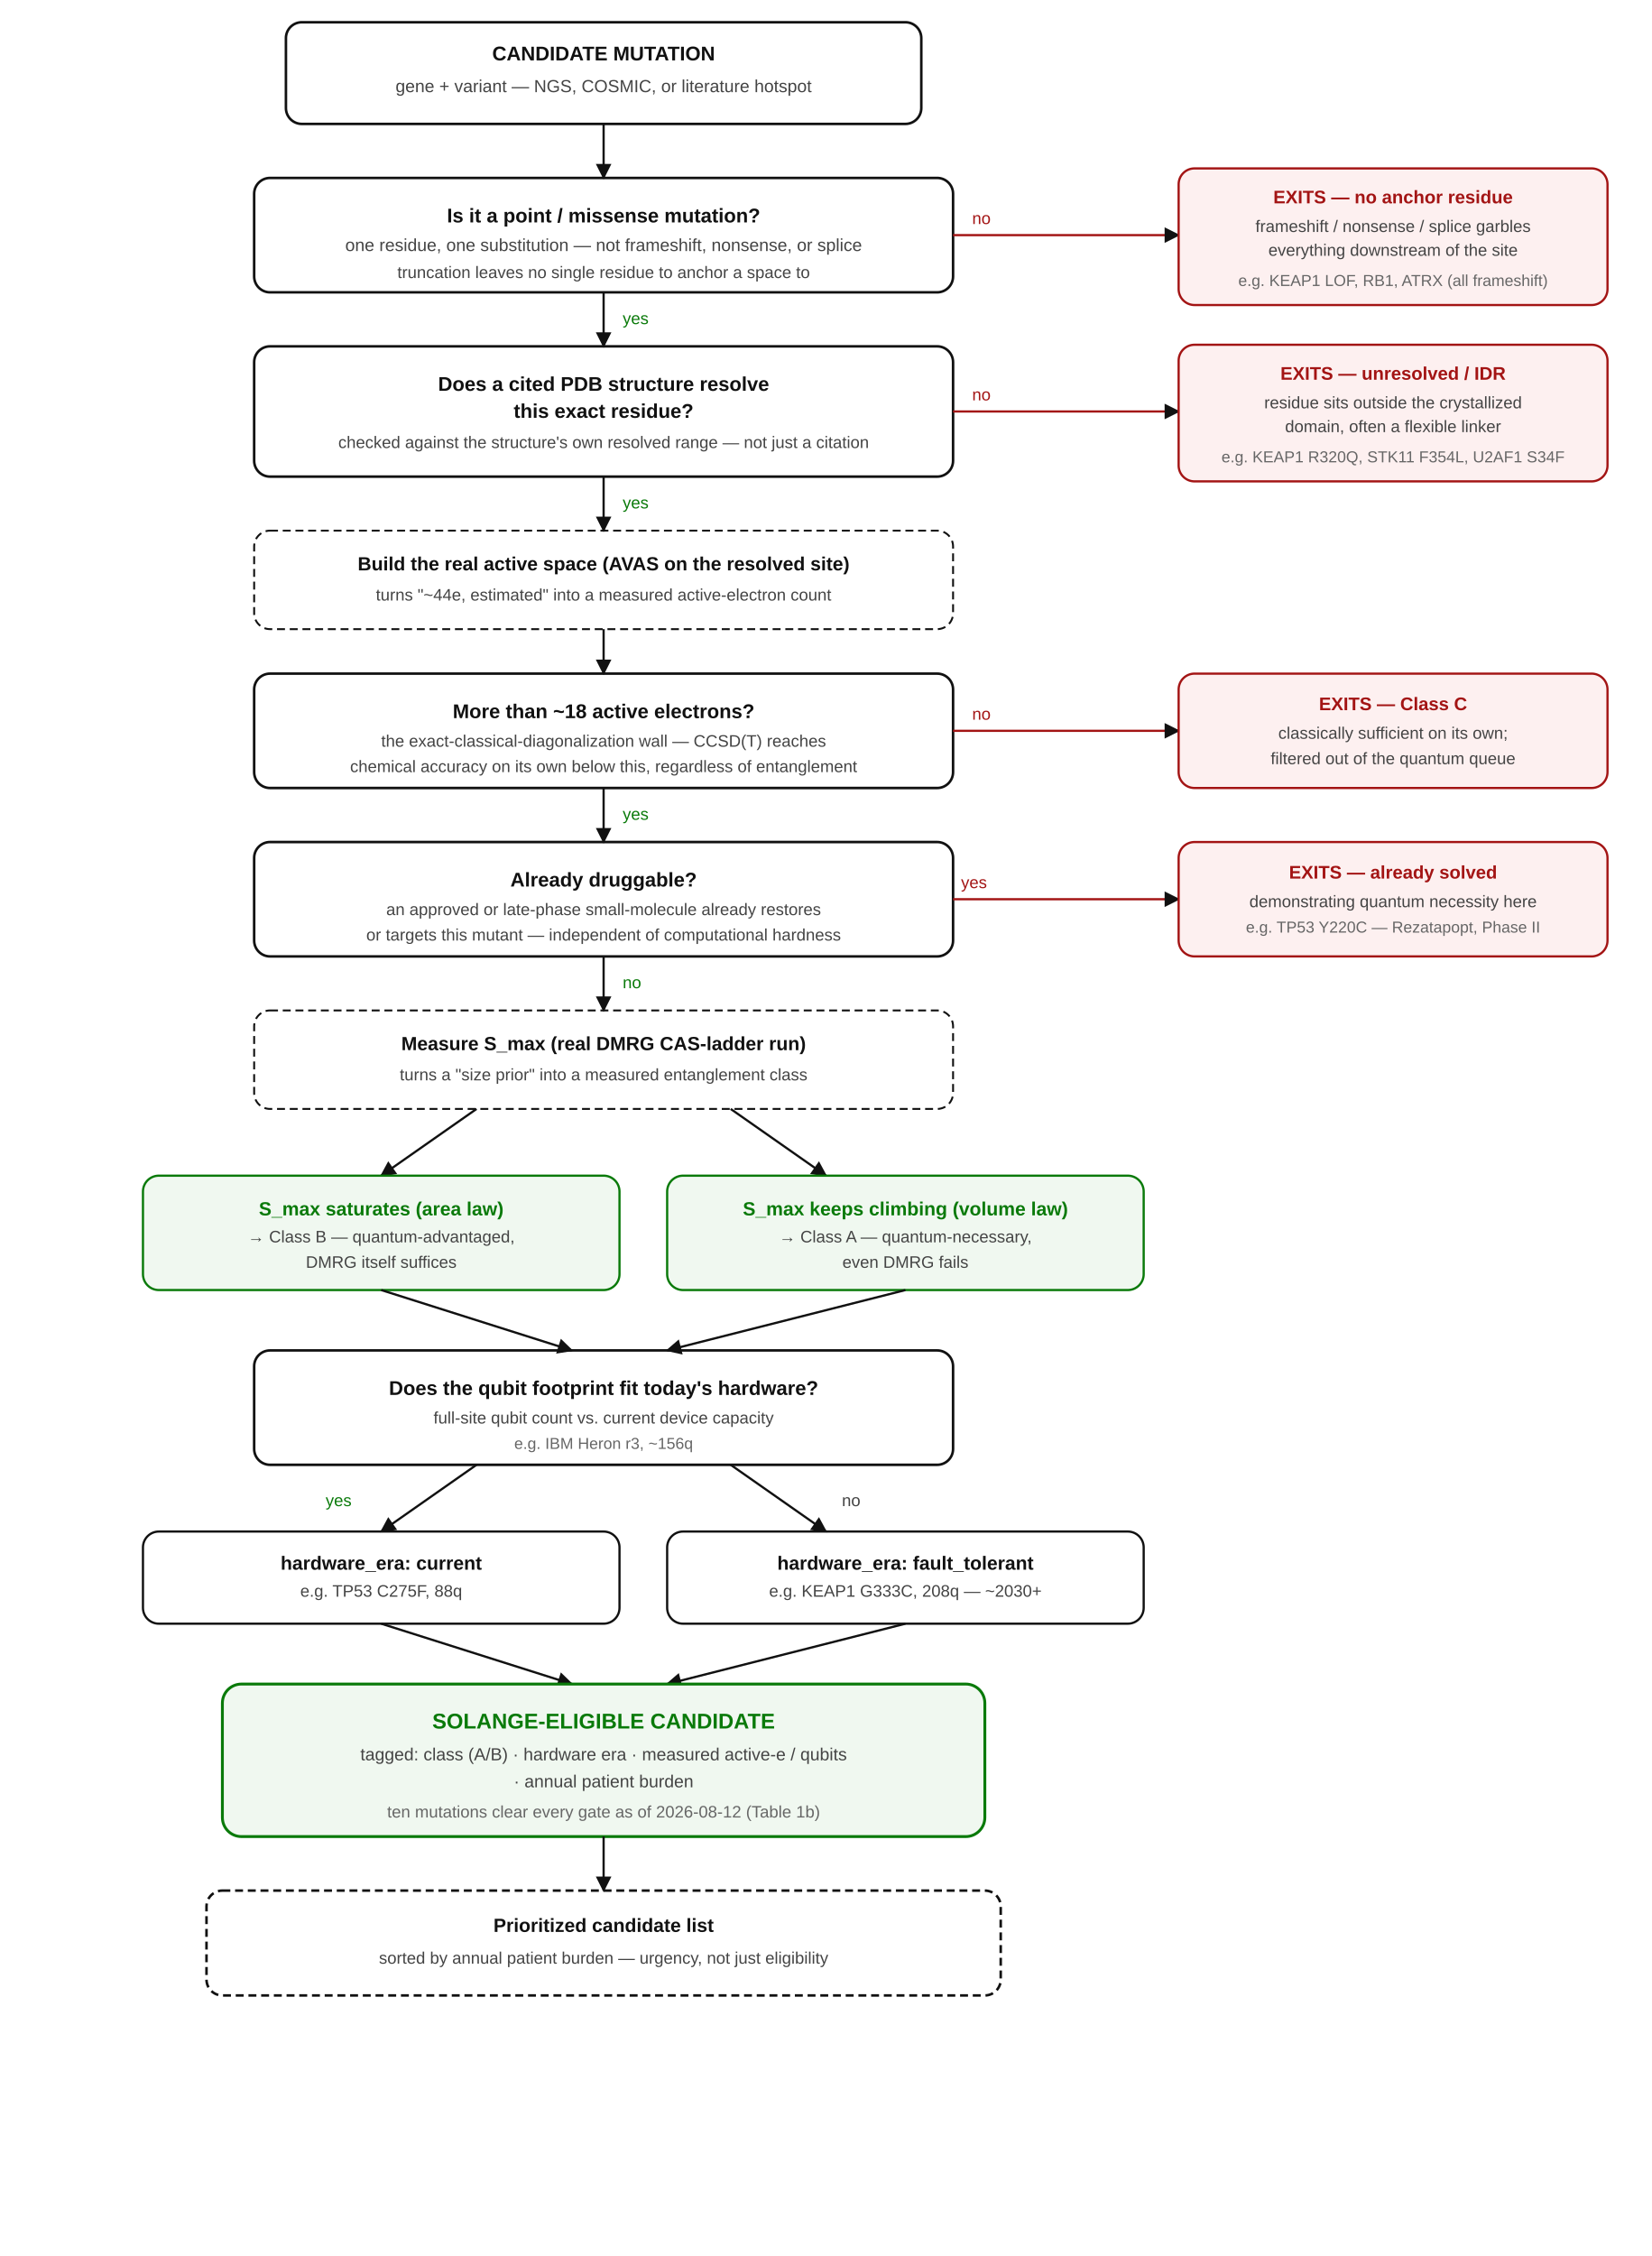
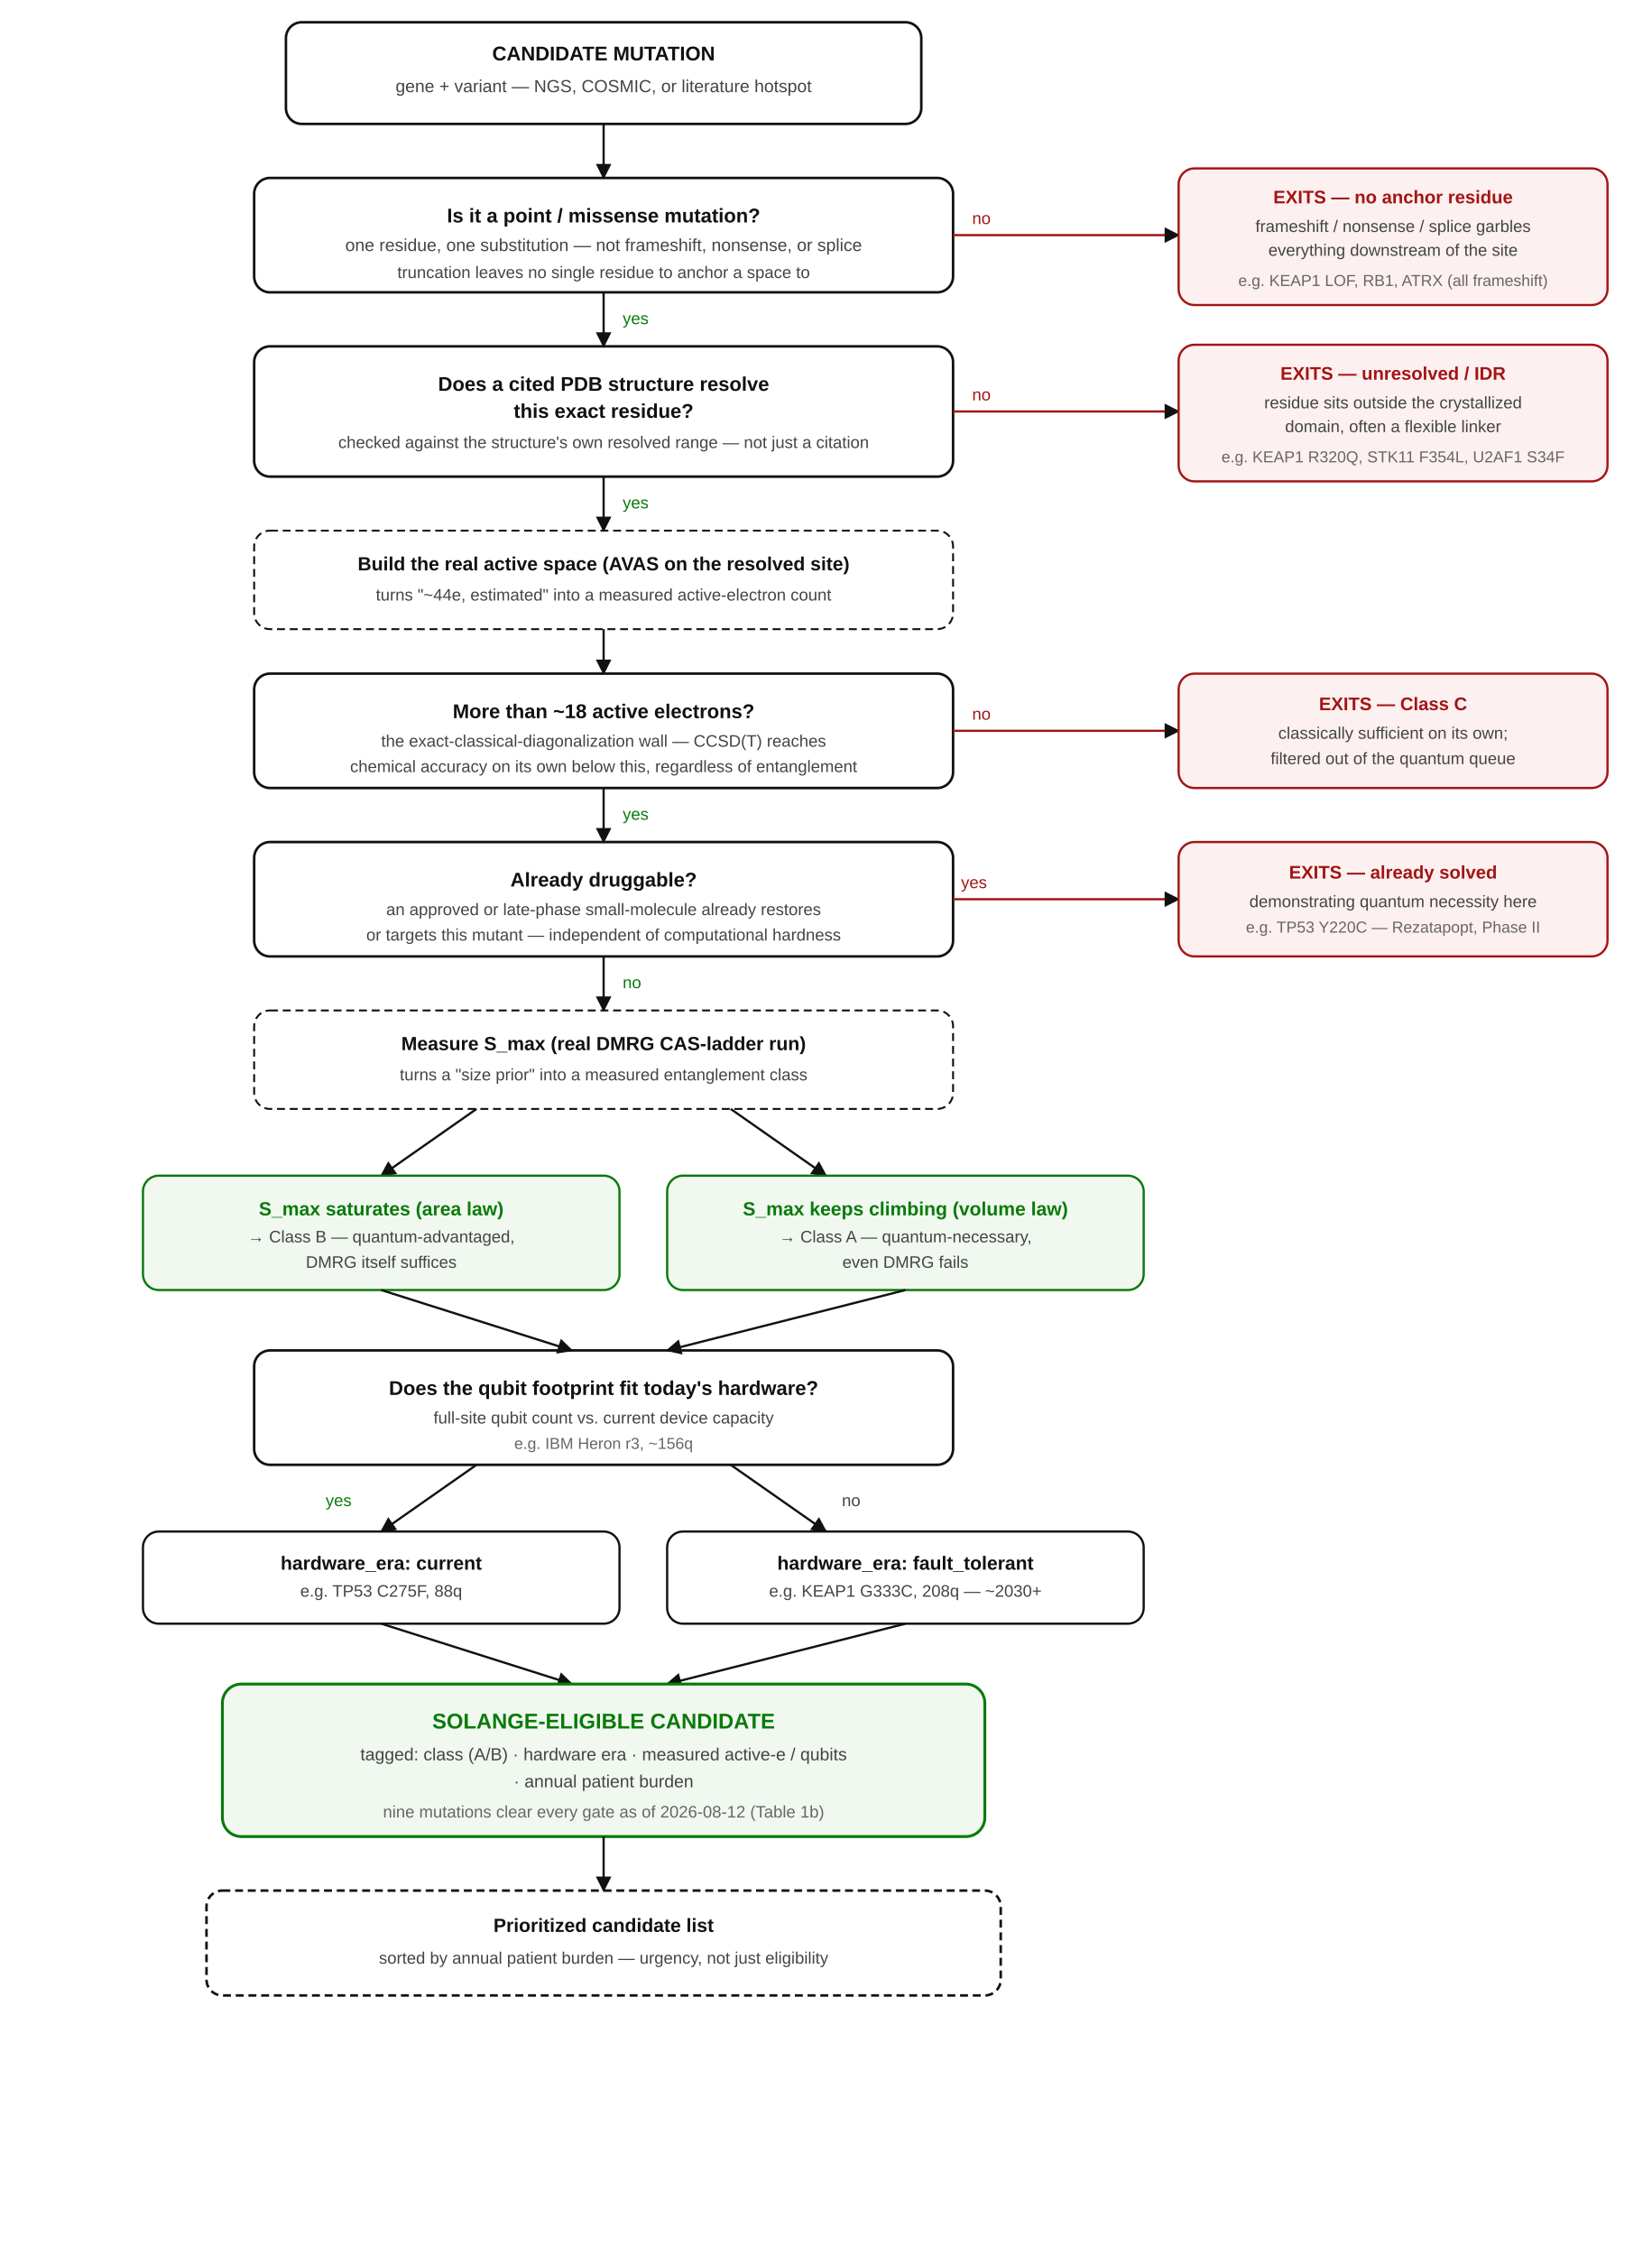
<svg xmlns="http://www.w3.org/2000/svg" viewBox="0 0 1040 1420" role="img" aria-label="Flowchart: a candidate mutation passes through six gates — mutation type, PDB structural coverage, active-electron count past the classical wall, existing druggability, measured S_max entanglement class, and current hardware reach — before becoming a prioritized SOLANGE-eligible candidate; each gate has a labeled exit branch for mutations that fail it, citing a real example found during the structural coverage audit.">
  <defs>
    <marker id="sef-arrow" viewBox="0 0 10 10" refX="9" refY="5" markerWidth="7" markerHeight="7" orient="auto-start-reverse">
      <path d="M0,0 L10,5 L0,10 z" fill="#111111" />
    </marker>
  </defs>
  <rect x="0" y="0" width="1040" height="1420" fill="#ffffff" />
  <rect x="180" y="14" width="400" height="64" rx="10" fill="none" stroke="#111111" stroke-width="1.6" />
  <text x="380" y="38" text-anchor="middle" font-family="Arial, Helvetica, sans-serif" font-size="12.5" font-weight="700" fill="#111111">CANDIDATE MUTATION</text>
  <text x="380" y="58" text-anchor="middle" font-family="Arial, Helvetica, sans-serif" font-size="11" fill="#444444">gene + variant — NGS, COSMIC, or literature hotspot</text>
  <line x1="380" y1="78" x2="380" y2="112" stroke="#111111" stroke-width="1.4" marker-end="url(#sef-arrow)" />
  <rect x="160" y="112" width="440" height="72" rx="10" fill="none" stroke="#111111" stroke-width="1.6" />
  <text x="380" y="140" text-anchor="middle" font-family="Arial, Helvetica, sans-serif" font-size="12.5" font-weight="700" fill="#111111">Is it a point / missense mutation?</text>
  <text x="380" y="158" text-anchor="middle" font-family="Arial, Helvetica, sans-serif" font-size="11" fill="#444444">one residue, one substitution — not frameshift, nonsense, or splice</text>
  <text x="380" y="175" text-anchor="middle" font-family="Arial, Helvetica, sans-serif" font-size="10.5" fill="#444444">truncation leaves no single residue to anchor a space to</text>
  <line x1="380" y1="184" x2="380" y2="218" stroke="#111111" stroke-width="1.4" marker-end="url(#sef-arrow)" />
  <text x="392" y="204" font-family="Arial, Helvetica, sans-serif" font-size="10.5" fill="#0a7a0a">yes</text>
  <line x1="600" y1="148" x2="742" y2="148" stroke="#a31414" stroke-width="1.4" marker-end="url(#sef-arrow)" />
  <text x="612" y="141" font-family="Arial, Helvetica, sans-serif" font-size="10.5" fill="#a31414">no</text>
  <rect x="742" y="106" width="270" height="86" rx="10" fill="#fdf0f0" stroke="#a31414" stroke-width="1.4" />
  <text x="877" y="128" text-anchor="middle" font-family="Arial, Helvetica, sans-serif" font-size="11.5" font-weight="700" fill="#a31414">EXITS — no anchor residue</text>
  <text x="877" y="146" text-anchor="middle" font-family="Arial, Helvetica, sans-serif" font-size="10.5" fill="#444444">frameshift / nonsense / splice garbles</text>
  <text x="877" y="161" text-anchor="middle" font-family="Arial, Helvetica, sans-serif" font-size="10.5" fill="#444444">everything downstream of the site</text>
  <text x="877" y="180" text-anchor="middle" font-family="Arial, Helvetica, sans-serif" font-size="10" fill="#666666">e.g. KEAP1 LOF, RB1, ATRX (all frameshift)</text>
  <rect x="160" y="218" width="440" height="82" rx="10" fill="none" stroke="#111111" stroke-width="1.6" />
  <text x="380" y="246" text-anchor="middle" font-family="Arial, Helvetica, sans-serif" font-size="12.5" font-weight="700" fill="#111111">Does a cited PDB structure resolve</text>
  <text x="380" y="263" text-anchor="middle" font-family="Arial, Helvetica, sans-serif" font-size="12.5" font-weight="700" fill="#111111">this exact residue?</text>
  <text x="380" y="282" text-anchor="middle" font-family="Arial, Helvetica, sans-serif" font-size="10.5" fill="#444444">checked against the structure's own resolved range — not just a citation</text>
  <line x1="380" y1="300" x2="380" y2="334" stroke="#111111" stroke-width="1.4" marker-end="url(#sef-arrow)" />
  <text x="392" y="320" font-family="Arial, Helvetica, sans-serif" font-size="10.5" fill="#0a7a0a">yes</text>
  <line x1="600" y1="259" x2="742" y2="259" stroke="#a31414" stroke-width="1.4" marker-end="url(#sef-arrow)" />
  <text x="612" y="252" font-family="Arial, Helvetica, sans-serif" font-size="10.5" fill="#a31414">no</text>
  <rect x="742" y="217" width="270" height="86" rx="10" fill="#fdf0f0" stroke="#a31414" stroke-width="1.4" />
  <text x="877" y="239" text-anchor="middle" font-family="Arial, Helvetica, sans-serif" font-size="11.5" font-weight="700" fill="#a31414">EXITS — unresolved / IDR</text>
  <text x="877" y="257" text-anchor="middle" font-family="Arial, Helvetica, sans-serif" font-size="10.5" fill="#444444">residue sits outside the crystallized</text>
  <text x="877" y="272" text-anchor="middle" font-family="Arial, Helvetica, sans-serif" font-size="10.5" fill="#444444">domain, often a flexible linker</text>
  <text x="877" y="291" text-anchor="middle" font-family="Arial, Helvetica, sans-serif" font-size="10" fill="#666666">e.g. KEAP1 R320Q, STK11 F354L, U2AF1 S34F</text>
  <rect x="160" y="334" width="440" height="62" rx="10" fill="none" stroke="#111111" stroke-width="1.2" stroke-dasharray="5 3" />
  <text x="380" y="359" text-anchor="middle" font-family="Arial, Helvetica, sans-serif" font-size="12" font-weight="700" fill="#111111">Build the real active space (AVAS on the resolved site)</text>
  <text x="380" y="378" text-anchor="middle" font-family="Arial, Helvetica, sans-serif" font-size="10.5" fill="#444444">turns "~44e, estimated" into a measured active-electron count</text>
  <line x1="380" y1="396" x2="380" y2="424" stroke="#111111" stroke-width="1.4" marker-end="url(#sef-arrow)" />
  <rect x="160" y="424" width="440" height="72" rx="10" fill="none" stroke="#111111" stroke-width="1.6" />
  <text x="380" y="452" text-anchor="middle" font-family="Arial, Helvetica, sans-serif" font-size="12.5" font-weight="700" fill="#111111">More than ~18 active electrons?</text>
  <text x="380" y="470" text-anchor="middle" font-family="Arial, Helvetica, sans-serif" font-size="10.5" fill="#444444">the exact-classical-diagonalization wall — CCSD(T) reaches</text>
  <text x="380" y="486" text-anchor="middle" font-family="Arial, Helvetica, sans-serif" font-size="10.5" fill="#444444">chemical accuracy on its own below this, regardless of entanglement</text>
  <line x1="380" y1="496" x2="380" y2="530" stroke="#111111" stroke-width="1.4" marker-end="url(#sef-arrow)" />
  <text x="392" y="516" font-family="Arial, Helvetica, sans-serif" font-size="10.5" fill="#0a7a0a">yes</text>
  <line x1="600" y1="460" x2="742" y2="460" stroke="#a31414" stroke-width="1.4" marker-end="url(#sef-arrow)" />
  <text x="612" y="453" font-family="Arial, Helvetica, sans-serif" font-size="10.5" fill="#a31414">no</text>
  <rect x="742" y="424" width="270" height="72" rx="10" fill="#fdf0f0" stroke="#a31414" stroke-width="1.4" />
  <text x="877" y="447" text-anchor="middle" font-family="Arial, Helvetica, sans-serif" font-size="11.5" font-weight="700" fill="#a31414">EXITS — Class C</text>
  <text x="877" y="465" text-anchor="middle" font-family="Arial, Helvetica, sans-serif" font-size="10.5" fill="#444444">classically sufficient on its own;</text>
  <text x="877" y="481" text-anchor="middle" font-family="Arial, Helvetica, sans-serif" font-size="10.5" fill="#444444">filtered out of the quantum queue</text>
  <rect x="160" y="530" width="440" height="72" rx="10" fill="none" stroke="#111111" stroke-width="1.6" />
  <text x="380" y="558" text-anchor="middle" font-family="Arial, Helvetica, sans-serif" font-size="12.5" font-weight="700" fill="#111111">Already druggable?</text>
  <text x="380" y="576" text-anchor="middle" font-family="Arial, Helvetica, sans-serif" font-size="10.5" fill="#444444">an approved or late-phase small-molecule already restores</text>
  <text x="380" y="592" text-anchor="middle" font-family="Arial, Helvetica, sans-serif" font-size="10.5" fill="#444444">or targets this mutant — independent of computational hardness</text>
  <line x1="380" y1="602" x2="380" y2="636" stroke="#111111" stroke-width="1.4" marker-end="url(#sef-arrow)" />
  <text x="392" y="622" font-family="Arial, Helvetica, sans-serif" font-size="10.5" fill="#0a7a0a">no</text>
  <line x1="600" y1="566" x2="742" y2="566" stroke="#a31414" stroke-width="1.4" marker-end="url(#sef-arrow)" />
  <text x="605" y="559" font-family="Arial, Helvetica, sans-serif" font-size="10.5" fill="#a31414">yes</text>
  <rect x="742" y="530" width="270" height="72" rx="10" fill="#fdf0f0" stroke="#a31414" stroke-width="1.4" />
  <text x="877" y="553" text-anchor="middle" font-family="Arial, Helvetica, sans-serif" font-size="11.5" font-weight="700" fill="#a31414">EXITS — already solved</text>
  <text x="877" y="571" text-anchor="middle" font-family="Arial, Helvetica, sans-serif" font-size="10.5" fill="#444444">demonstrating quantum necessity here</text>
  <text x="877" y="587" text-anchor="middle" font-family="Arial, Helvetica, sans-serif" font-size="10" fill="#666666">e.g. TP53 Y220C — Rezatapopt, Phase II</text>
  <rect x="160" y="636" width="440" height="62" rx="10" fill="none" stroke="#111111" stroke-width="1.2" stroke-dasharray="5 3" />
  <text x="380" y="661" text-anchor="middle" font-family="Arial, Helvetica, sans-serif" font-size="12" font-weight="700" fill="#111111">Measure S_max (real DMRG CAS-ladder run)</text>
  <text x="380" y="680" text-anchor="middle" font-family="Arial, Helvetica, sans-serif" font-size="10.5" fill="#444444">turns a "size prior" into a measured entanglement class</text>
  <line x1="300" y1="698" x2="240" y2="740" stroke="#111111" stroke-width="1.4" marker-end="url(#sef-arrow)" />
  <line x1="460" y1="698" x2="520" y2="740" stroke="#111111" stroke-width="1.4" marker-end="url(#sef-arrow)" />
  <rect x="90" y="740" width="300" height="72" rx="10" fill="#f0f8f0" stroke="#0a7a0a" stroke-width="1.4" />
  <text x="240" y="765" text-anchor="middle" font-family="Arial, Helvetica, sans-serif" font-size="12" font-weight="700" fill="#0a7a0a">S_max saturates (area law)</text>
  <text x="240" y="782" text-anchor="middle" font-family="Arial, Helvetica, sans-serif" font-size="10.5" fill="#444444">→ Class B — quantum-advantaged,</text>
  <text x="240" y="798" text-anchor="middle" font-family="Arial, Helvetica, sans-serif" font-size="10.5" fill="#444444">DMRG itself suffices</text>
  <rect x="420" y="740" width="300" height="72" rx="10" fill="#f0f8f0" stroke="#0a7a0a" stroke-width="1.4" />
  <text x="570" y="765" text-anchor="middle" font-family="Arial, Helvetica, sans-serif" font-size="12" font-weight="700" fill="#0a7a0a">S_max keeps climbing (volume law)</text>
  <text x="570" y="782" text-anchor="middle" font-family="Arial, Helvetica, sans-serif" font-size="10.5" fill="#444444">→ Class A — quantum-necessary,</text>
  <text x="570" y="798" text-anchor="middle" font-family="Arial, Helvetica, sans-serif" font-size="10.5" fill="#444444">even DMRG fails</text>
  <line x1="240" y1="812" x2="360" y2="850" stroke="#111111" stroke-width="1.4" marker-end="url(#sef-arrow)" />
  <line x1="570" y1="812" x2="420" y2="850" stroke="#111111" stroke-width="1.4" marker-end="url(#sef-arrow)" />
  <rect x="160" y="850" width="440" height="72" rx="10" fill="none" stroke="#111111" stroke-width="1.6" />
  <text x="380" y="878" text-anchor="middle" font-family="Arial, Helvetica, sans-serif" font-size="12.5" font-weight="700" fill="#111111">Does the qubit footprint fit today's hardware?</text>
  <text x="380" y="896" text-anchor="middle" font-family="Arial, Helvetica, sans-serif" font-size="10.5" fill="#444444">full-site qubit count vs. current device capacity</text>
  <text x="380" y="912" text-anchor="middle" font-family="Arial, Helvetica, sans-serif" font-size="10" fill="#666666">e.g. IBM Heron r3, ~156q</text>
  <line x1="300" y1="922" x2="240" y2="964" stroke="#111111" stroke-width="1.4" marker-end="url(#sef-arrow)" />
  <line x1="460" y1="922" x2="520" y2="964" stroke="#111111" stroke-width="1.4" marker-end="url(#sef-arrow)" />
  <text x="205" y="948" font-family="Arial, Helvetica, sans-serif" font-size="10.5" fill="#0a7a0a">yes</text>
  <text x="530" y="948" font-family="Arial, Helvetica, sans-serif" font-size="10.5" fill="#444444">no</text>
  <rect x="90" y="964" width="300" height="58" rx="10" fill="none" stroke="#111111" stroke-width="1.4" />
  <text x="240" y="988" text-anchor="middle" font-family="Arial, Helvetica, sans-serif" font-size="12" font-weight="700" fill="#111111">hardware_era: current</text>
  <text x="240" y="1005" text-anchor="middle" font-family="Arial, Helvetica, sans-serif" font-size="10.5" fill="#444444">e.g. TP53 C275F, 88q</text>
  <rect x="420" y="964" width="300" height="58" rx="10" fill="none" stroke="#111111" stroke-width="1.4" />
  <text x="570" y="988" text-anchor="middle" font-family="Arial, Helvetica, sans-serif" font-size="12" font-weight="700" fill="#111111">hardware_era: fault_tolerant</text>
  <text x="570" y="1005" text-anchor="middle" font-family="Arial, Helvetica, sans-serif" font-size="10.5" fill="#444444">e.g. KEAP1 G333C, 208q — ~2030+</text>
  <line x1="240" y1="1022" x2="360" y2="1060" stroke="#111111" stroke-width="1.4" marker-end="url(#sef-arrow)" />
  <line x1="570" y1="1022" x2="420" y2="1060" stroke="#111111" stroke-width="1.4" marker-end="url(#sef-arrow)" />
  <rect x="140" y="1060" width="480" height="96" rx="12" fill="#f0f8f0" stroke="#0a7a0a" stroke-width="1.8" />
  <text x="380" y="1088" text-anchor="middle" font-family="Arial, Helvetica, sans-serif" font-size="13.5" font-weight="700" fill="#0a7a0a">SOLANGE-ELIGIBLE CANDIDATE</text>
  <text x="380" y="1108" text-anchor="middle" font-family="Arial, Helvetica, sans-serif" font-size="11" fill="#444444">tagged: class (A/B) · hardware era · measured active-e / qubits</text>
  <text x="380" y="1125" text-anchor="middle" font-family="Arial, Helvetica, sans-serif" font-size="11" fill="#444444">· annual patient burden</text>
-   <text x="380" y="1144" text-anchor="middle" font-family="Arial, Helvetica, sans-serif" font-size="10.5" fill="#666666">ten mutations clear every gate as of 2026-08-12 (Table 1b)</text>
+   <text x="380" y="1144" text-anchor="middle" font-family="Arial, Helvetica, sans-serif" font-size="10.5" fill="#666666">nine mutations clear every gate as of 2026-08-12 (Table 1b)</text>
  <line x1="380" y1="1156" x2="380" y2="1190" stroke="#111111" stroke-width="1.4" marker-end="url(#sef-arrow)" />
  <rect x="130" y="1190" width="500" height="66" rx="10" fill="none" stroke="#111111" stroke-width="1.6" stroke-dasharray="5 3" />
  <text x="380" y="1216" text-anchor="middle" font-family="Arial, Helvetica, sans-serif" font-size="12" font-weight="700" fill="#111111">Prioritized candidate list</text>
  <text x="380" y="1236" text-anchor="middle" font-family="Arial, Helvetica, sans-serif" font-size="10.5" fill="#444444">sorted by annual patient burden — urgency, not just eligibility</text>
</svg>
